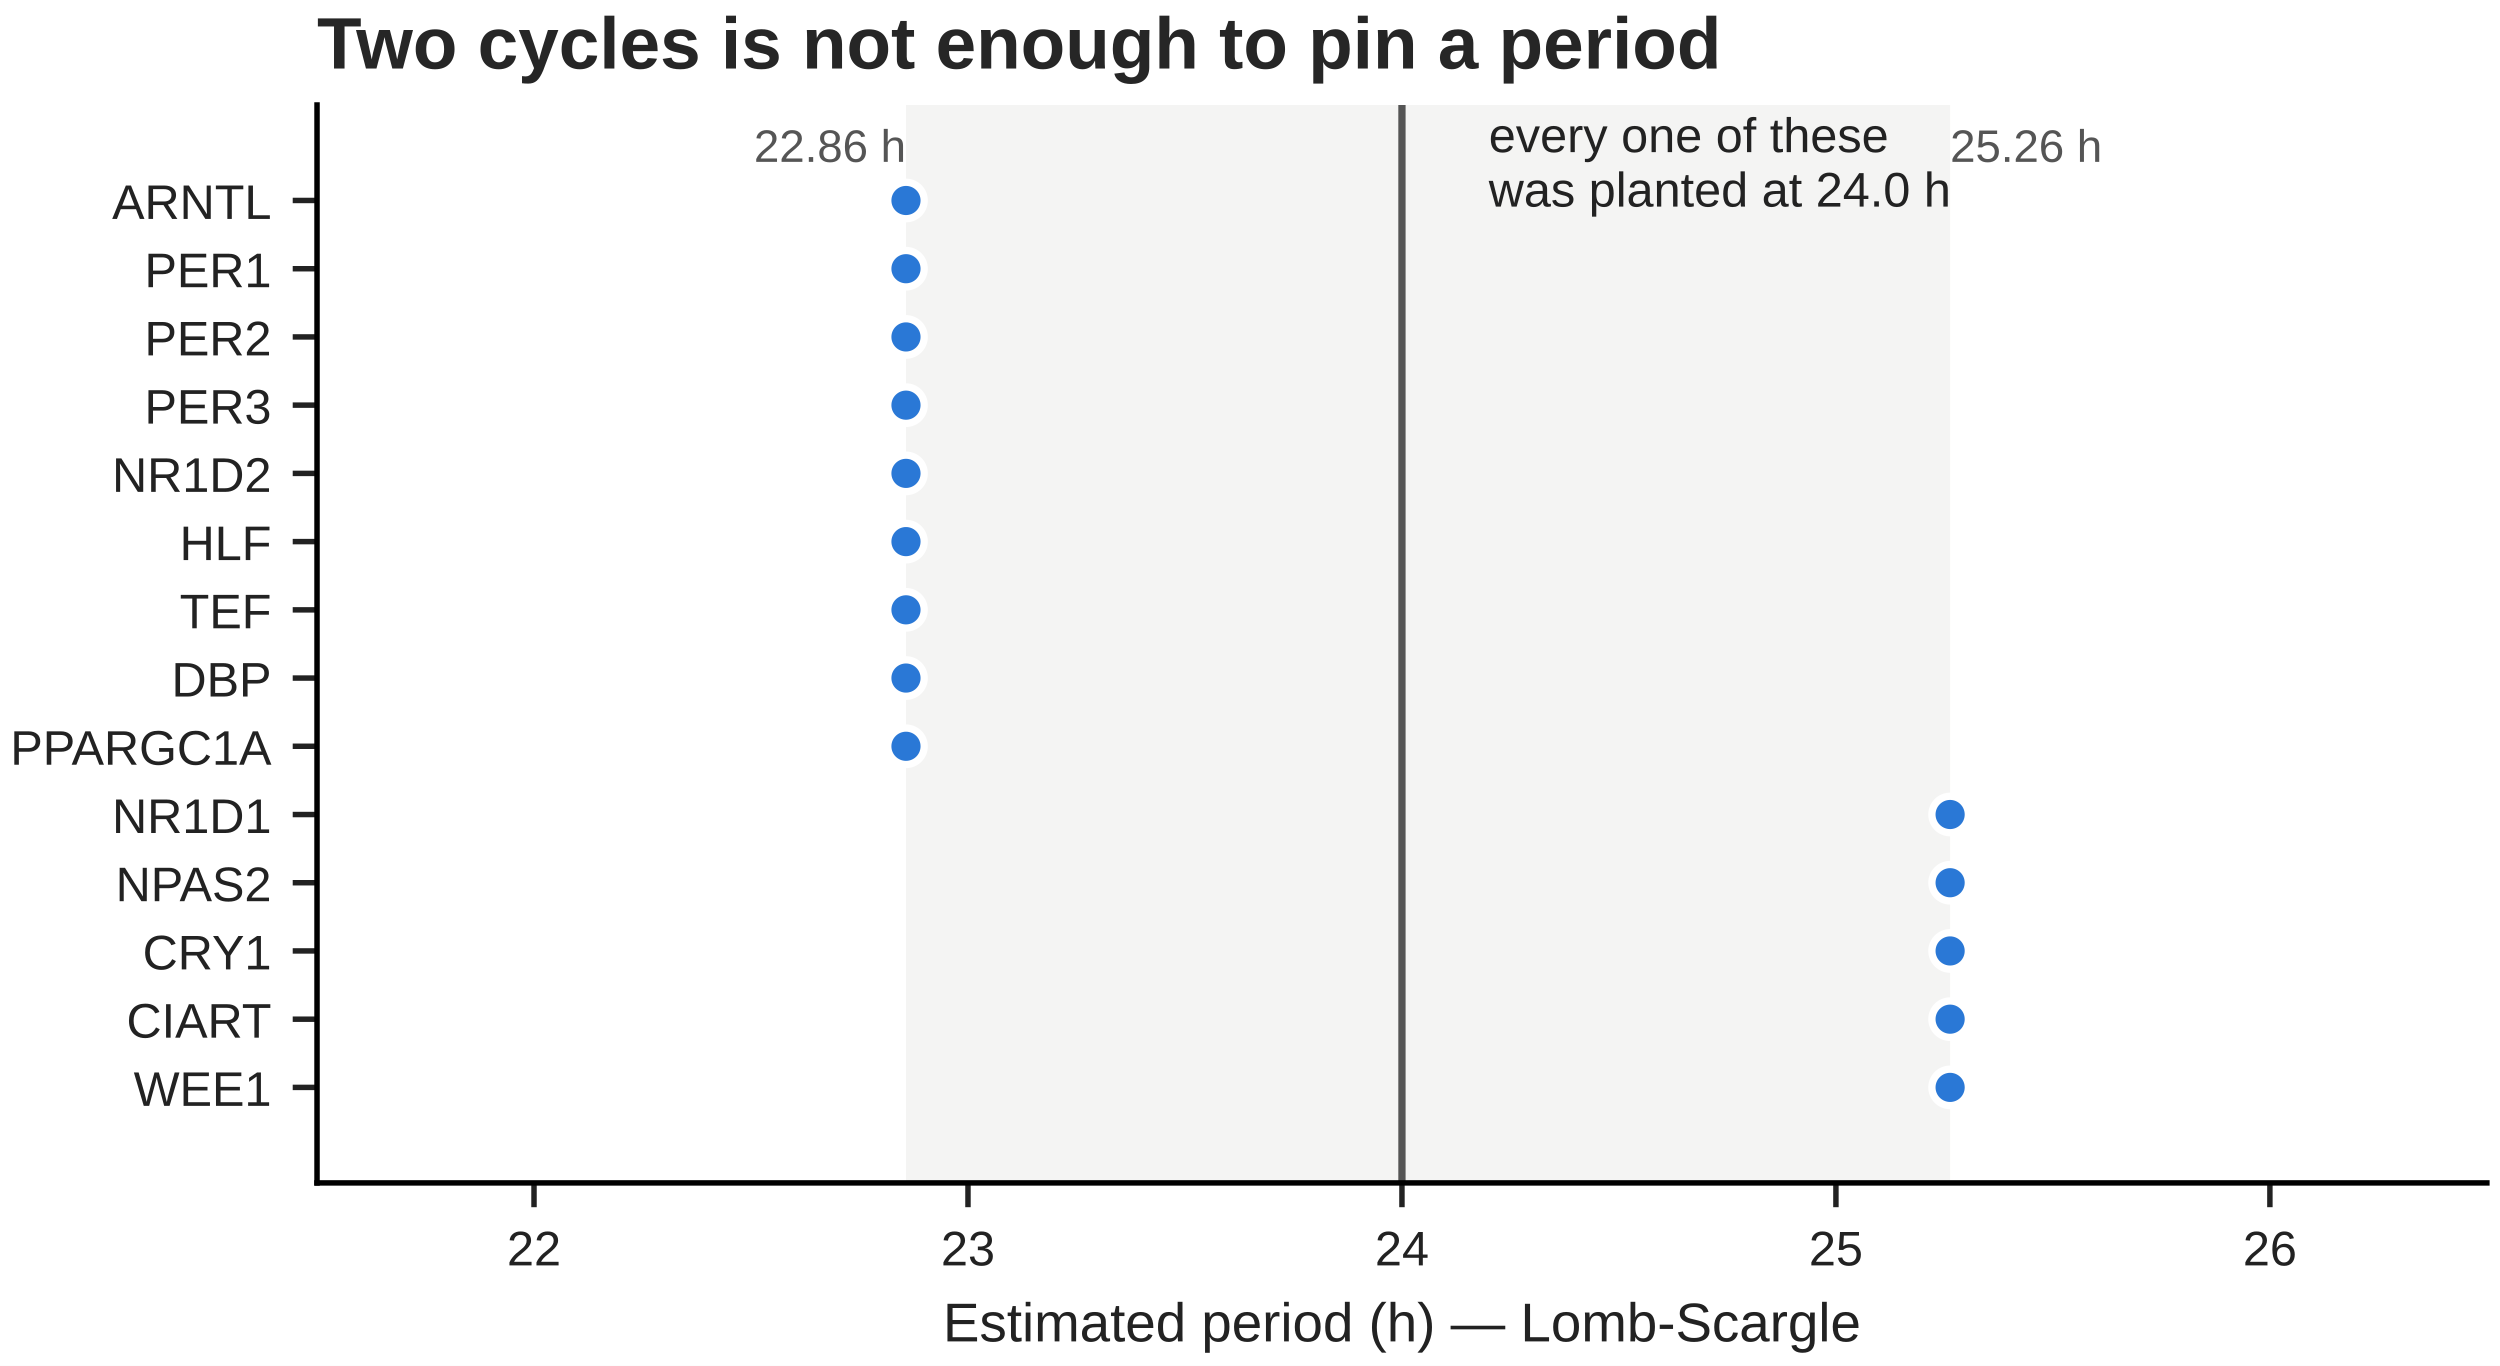
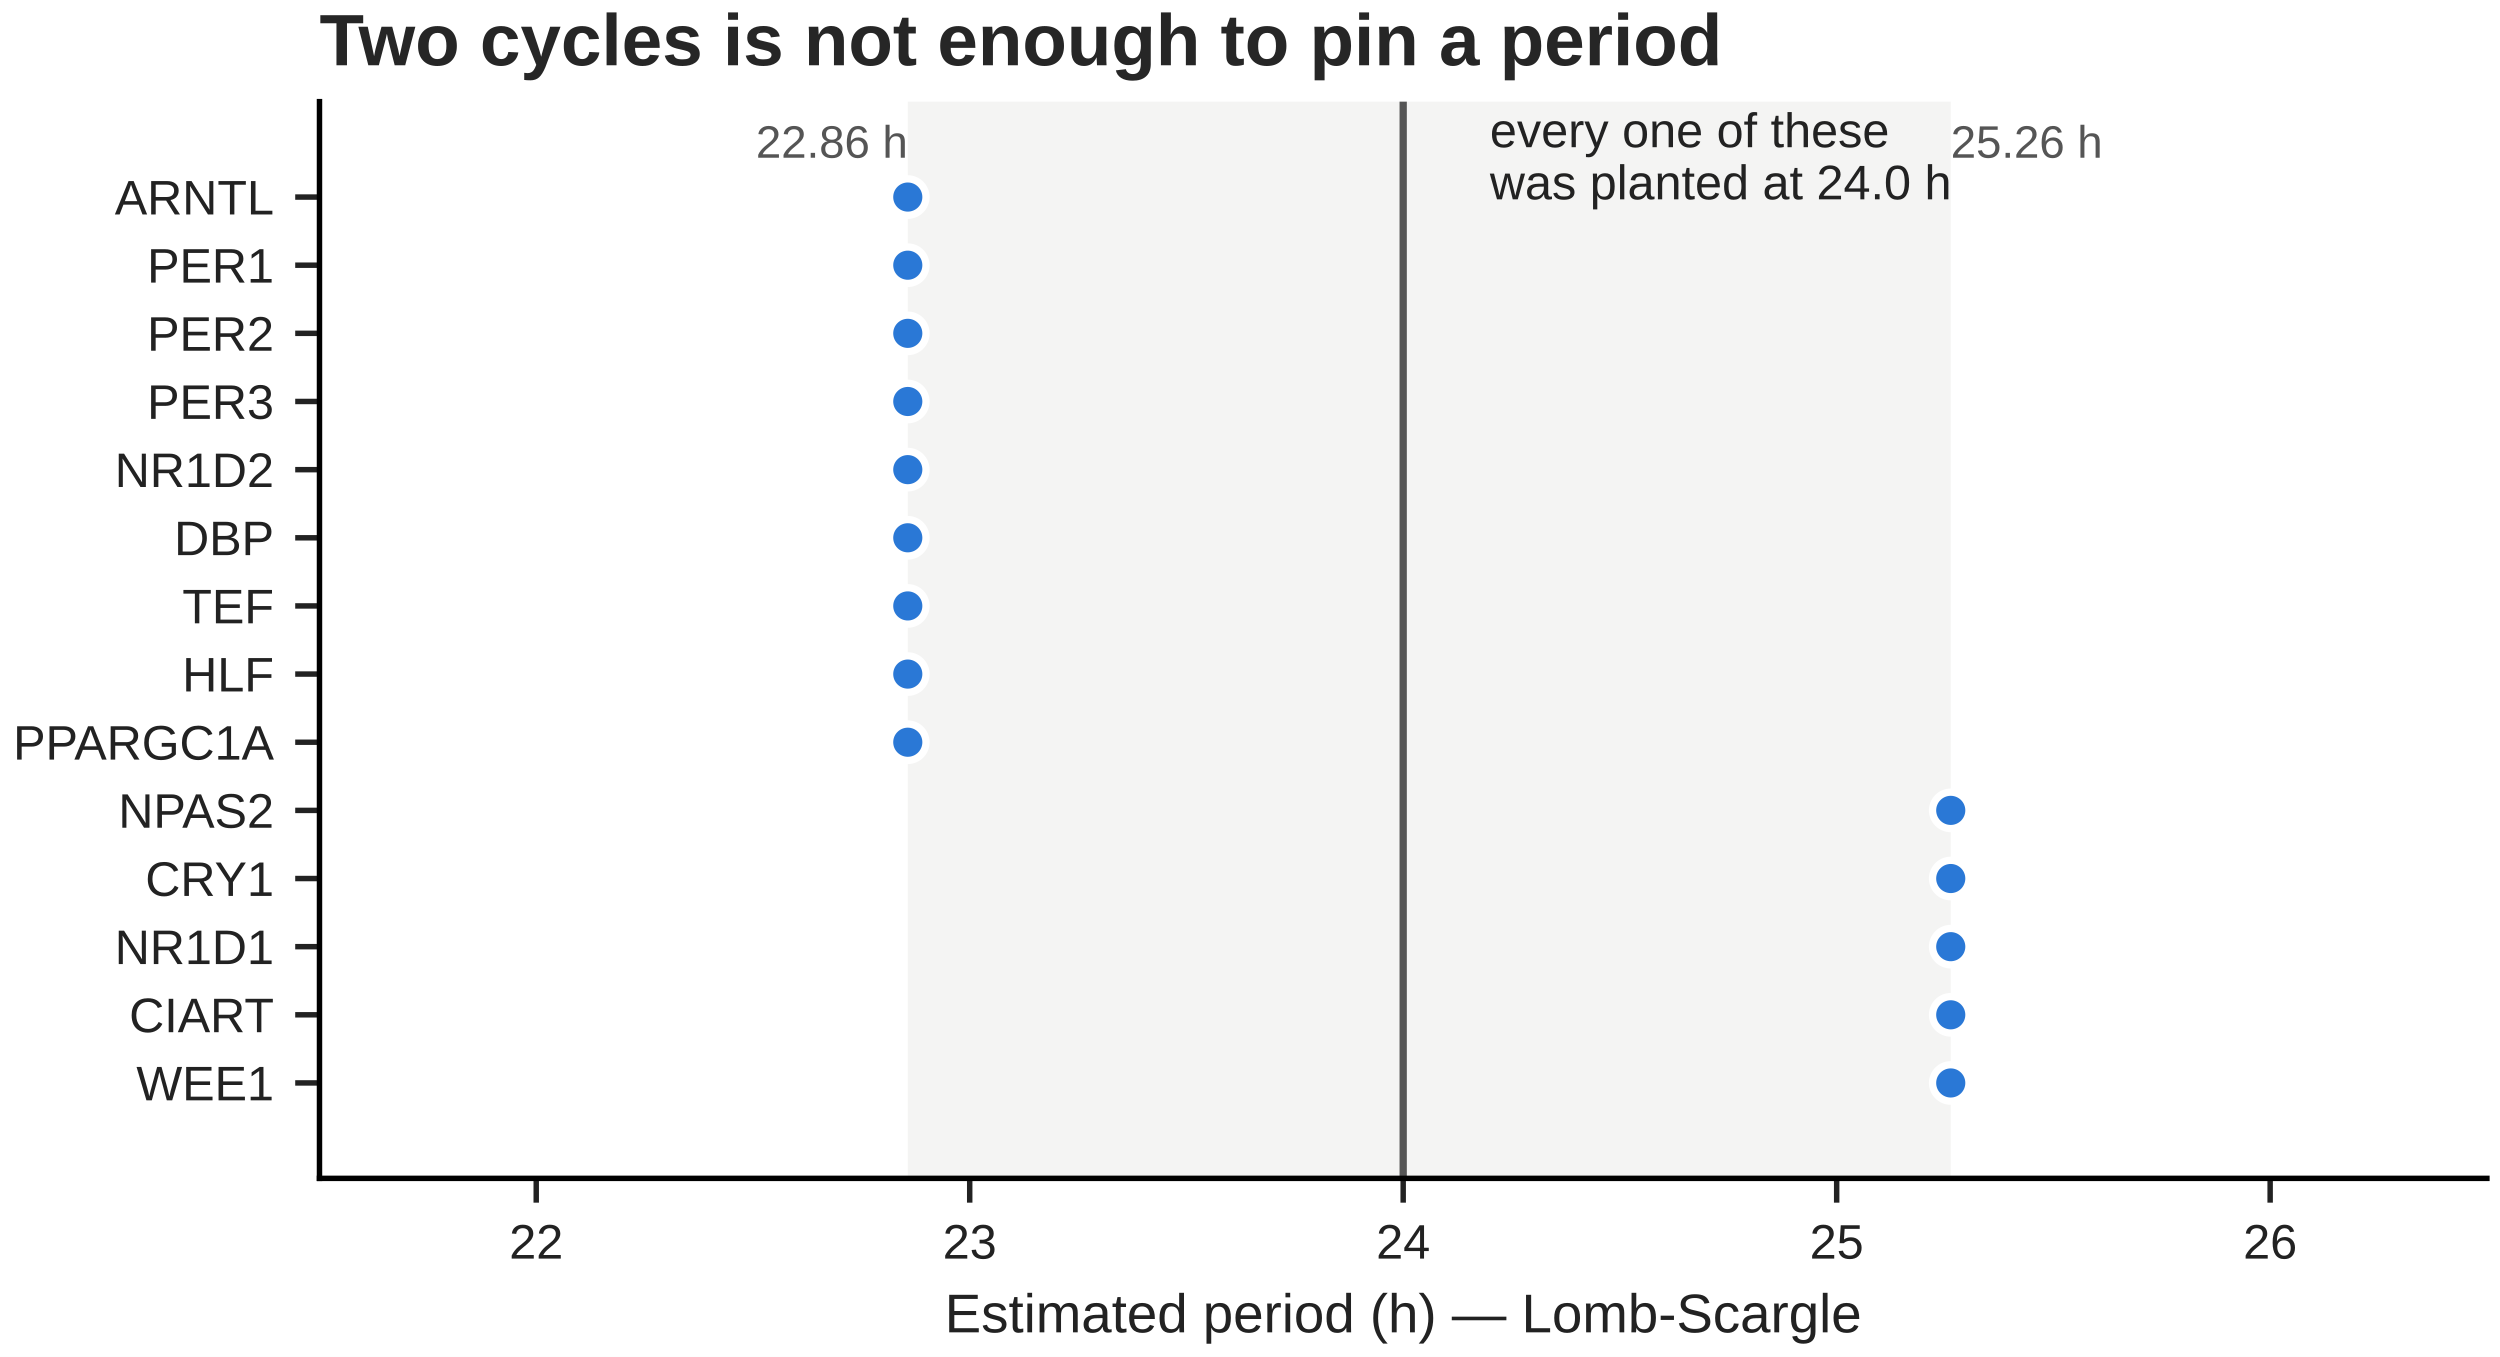
- <svg xmlns="http://www.w3.org/2000/svg" xmlns:xlink="http://www.w3.org/1999/xlink" width="411.456pt" height="224.799pt" viewBox="0 0 411.456 224.799" version="1.1">
+ <svg xmlns="http://www.w3.org/2000/svg" xmlns:xlink="http://www.w3.org/1999/xlink" width="411.921pt" height="223.58pt" viewBox="0 0 411.921 223.58" version="1.1">
  <defs>
    <style type="text/css">*{stroke-linejoin: round; stroke-linecap: butt}</style>
  </defs>
  <g id="figure_1">
    <g id="patch_1">
-       <path d="M 0 224.799  L 411.456 224.799  L 411.456 0  L 0 0  z " style="fill: #ffffff" />
+       <path d="M 0 223.58  L 411.921 223.58  L 411.921 0  L 0 0  z " style="fill: #ffffff" />
    </g>
    <g id="axes_1">
      <g id="patch_2">
-         <path d="M 52.176 194.686  L 409.296 194.686  L 409.296 17.278  L 52.176 17.278  z " style="fill: #ffffff" />
+         <path d="M 52.641 194.157  L 409.761 194.157  L 409.761 16.749  L 52.641 16.749  z " style="fill: #ffffff" />
      </g>
      <g id="patch_3">
-         <path d="M 149.109 194.686  L 320.956 194.686  L 320.956 17.278  L 149.109 17.278  z " clip-path="url(#pfe4f15376c)" style="fill: #f4f4f3" />
+         <path d="M 149.574 194.157  L 321.421 194.157  L 321.421 16.749  L 149.574 16.749  z " clip-path="url(#p8e944ab165)" style="fill: #f4f4f3" />
      </g>
      <g id="matplotlib.axis_1">
        <g id="xtick_1">
          <g id="line2d_1">
            <defs>
-               <path id="m127fa53afa" d="M 0 0  L 0 4  " style="stroke: #222222; stroke-width: 0.9" />
+               <path id="m7387654365" d="M 0 0  L 0 4  " style="stroke: #222222; stroke-width: 0.9" />
            </defs>
            <g>
-               <use xlink:href="#m127fa53afa" x="87.888" y="194.686" style="fill: #222222; stroke: #222222; stroke-width: 0.9" />
+               <use xlink:href="#m7387654365" x="88.353" y="194.157" style="fill: #222222; stroke: #222222; stroke-width: 0.9" />
            </g>
          </g>
          <g id="text_1">
-             <text style="font-size: 8px; font-family: 'Arial', 'Helvetica', 'DejaVu Sans', 'Liberation Sans', sans-serif; text-anchor: middle; fill: #222222" x="87.888" y="208.265" transform="rotate(-0 87.88825 208.2649)">22</text>
+             <text style="font-size: 8px; font-family: 'Arial', 'Helvetica', 'DejaVu Sans', 'Liberation Sans', sans-serif; text-anchor: middle; fill: #222222" x="88.353" y="207.384" transform="rotate(-0 88.35325 207.3836)">22</text>
          </g>
        </g>
        <g id="xtick_2">
          <g id="line2d_2">
            <g>
-               <use xlink:href="#m127fa53afa" x="159.312" y="194.686" style="fill: #222222; stroke: #222222; stroke-width: 0.9" />
+               <use xlink:href="#m7387654365" x="159.777" y="194.157" style="fill: #222222; stroke: #222222; stroke-width: 0.9" />
            </g>
          </g>
          <g id="text_2">
-             <text style="font-size: 8px; font-family: 'Arial', 'Helvetica', 'DejaVu Sans', 'Liberation Sans', sans-serif; text-anchor: middle; fill: #222222" x="159.312" y="208.265" transform="rotate(-0 159.3123 208.2649)">23</text>
+             <text style="font-size: 8px; font-family: 'Arial', 'Helvetica', 'DejaVu Sans', 'Liberation Sans', sans-serif; text-anchor: middle; fill: #222222" x="159.777" y="207.384" transform="rotate(-0 159.7773 207.3836)">23</text>
          </g>
        </g>
        <g id="xtick_3">
          <g id="line2d_3">
            <g>
-               <use xlink:href="#m127fa53afa" x="230.736" y="194.686" style="fill: #222222; stroke: #222222; stroke-width: 0.9" />
+               <use xlink:href="#m7387654365" x="231.201" y="194.157" style="fill: #222222; stroke: #222222; stroke-width: 0.9" />
            </g>
          </g>
          <g id="text_3">
-             <text style="font-size: 8px; font-family: 'Arial', 'Helvetica', 'DejaVu Sans', 'Liberation Sans', sans-serif; text-anchor: middle; fill: #222222" x="230.736" y="208.265" transform="rotate(-0 230.7363 208.2649)">24</text>
+             <text style="font-size: 8px; font-family: 'Arial', 'Helvetica', 'DejaVu Sans', 'Liberation Sans', sans-serif; text-anchor: middle; fill: #222222" x="231.201" y="207.384" transform="rotate(-0 231.2012 207.3836)">24</text>
          </g>
        </g>
        <g id="xtick_4">
          <g id="line2d_4">
            <g>
-               <use xlink:href="#m127fa53afa" x="302.16" y="194.686" style="fill: #222222; stroke: #222222; stroke-width: 0.9" />
+               <use xlink:href="#m7387654365" x="302.625" y="194.157" style="fill: #222222; stroke: #222222; stroke-width: 0.9" />
            </g>
          </g>
          <g id="text_4">
-             <text style="font-size: 8px; font-family: 'Arial', 'Helvetica', 'DejaVu Sans', 'Liberation Sans', sans-serif; text-anchor: middle; fill: #222222" x="302.16" y="208.265" transform="rotate(-0 302.1603 208.2649)">25</text>
+             <text style="font-size: 8px; font-family: 'Arial', 'Helvetica', 'DejaVu Sans', 'Liberation Sans', sans-serif; text-anchor: middle; fill: #222222" x="302.625" y="207.384" transform="rotate(-0 302.6252 207.3836)">25</text>
          </g>
        </g>
        <g id="xtick_5">
          <g id="line2d_5">
            <g>
-               <use xlink:href="#m127fa53afa" x="373.584" y="194.686" style="fill: #222222; stroke: #222222; stroke-width: 0.9" />
+               <use xlink:href="#m7387654365" x="374.049" y="194.157" style="fill: #222222; stroke: #222222; stroke-width: 0.9" />
            </g>
          </g>
          <g id="text_5">
-             <text style="font-size: 8px; font-family: 'Arial', 'Helvetica', 'DejaVu Sans', 'Liberation Sans', sans-serif; text-anchor: middle; fill: #222222" x="373.584" y="208.265" transform="rotate(-0 373.5842 208.2649)">26</text>
+             <text style="font-size: 8px; font-family: 'Arial', 'Helvetica', 'DejaVu Sans', 'Liberation Sans', sans-serif; text-anchor: middle; fill: #222222" x="374.049" y="207.384" transform="rotate(-0 374.0492 207.3836)">26</text>
          </g>
        </g>
        <g id="text_6">
-           <text style="font-size: 9px; font-family: 'Arial', 'Helvetica', 'DejaVu Sans', 'Liberation Sans', sans-serif; text-anchor: middle; fill: #222222" x="230.736" y="220.767" transform="rotate(-0 230.7363 220.7672)">Estimated period (h) — Lomb-Scargle</text>
+           <text style="font-size: 9px; font-family: 'Arial', 'Helvetica', 'DejaVu Sans', 'Liberation Sans', sans-serif; text-anchor: middle; fill: #222222" x="231.201" y="219.525" transform="rotate(-0 231.2012 219.5253)">Estimated period (h) — Lomb-Scargle</text>
        </g>
      </g>
      <g id="matplotlib.axis_2">
        <g id="ytick_1">
          <g id="line2d_6">
            <defs>
-               <path id="mb8064dc377" d="M 0 0  L -4 0  " style="stroke: #222222; stroke-width: 0.9" />
+               <path id="mea5f2c0525" d="M 0 0  L -4 0  " style="stroke: #222222; stroke-width: 0.9" />
            </defs>
            <g>
-               <use xlink:href="#mb8064dc377" x="52.176" y="32.998" style="fill: #222222; stroke: #222222; stroke-width: 0.9" />
+               <use xlink:href="#mea5f2c0525" x="52.641" y="32.469" style="fill: #222222; stroke: #222222; stroke-width: 0.9" />
            </g>
          </g>
          <g id="text_7">
-             <text style="font-size: 8px; font-family: 'Arial', 'Helvetica', 'DejaVu Sans', 'Liberation Sans', sans-serif; text-anchor: end; fill: #222222" x="44.676" y="36.037" transform="rotate(-0 44.67625 36.0372)">ARNTL</text>
+             <text style="font-size: 8px; font-family: 'Arial', 'Helvetica', 'DejaVu Sans', 'Liberation Sans', sans-serif; text-anchor: end; fill: #222222" x="45.141" y="35.332" transform="rotate(-0 45.14125 35.3322)">ARNTL</text>
          </g>
        </g>
        <g id="ytick_2">
          <g id="line2d_7">
            <g>
-               <use xlink:href="#mb8064dc377" x="52.176" y="44.226" style="fill: #222222; stroke: #222222; stroke-width: 0.9" />
+               <use xlink:href="#mea5f2c0525" x="52.641" y="43.697" style="fill: #222222; stroke: #222222; stroke-width: 0.9" />
            </g>
          </g>
          <g id="text_8">
-             <text style="font-size: 8px; font-family: 'Arial', 'Helvetica', 'DejaVu Sans', 'Liberation Sans', sans-serif; text-anchor: end; fill: #222222" x="44.676" y="47.266" transform="rotate(-0 44.67625 47.26555)">PER1</text>
+             <text style="font-size: 8px; font-family: 'Arial', 'Helvetica', 'DejaVu Sans', 'Liberation Sans', sans-serif; text-anchor: end; fill: #222222" x="45.141" y="46.561" transform="rotate(-0 45.14125 46.56055)">PER1</text>
          </g>
        </g>
        <g id="ytick_3">
          <g id="line2d_8">
            <g>
-               <use xlink:href="#mb8064dc377" x="52.176" y="55.455" style="fill: #222222; stroke: #222222; stroke-width: 0.9" />
+               <use xlink:href="#mea5f2c0525" x="52.641" y="54.926" style="fill: #222222; stroke: #222222; stroke-width: 0.9" />
            </g>
          </g>
          <g id="text_9">
-             <text style="font-size: 8px; font-family: 'Arial', 'Helvetica', 'DejaVu Sans', 'Liberation Sans', sans-serif; text-anchor: end; fill: #222222" x="44.676" y="58.494" transform="rotate(-0 44.67625 58.4939)">PER2</text>
+             <text style="font-size: 8px; font-family: 'Arial', 'Helvetica', 'DejaVu Sans', 'Liberation Sans', sans-serif; text-anchor: end; fill: #222222" x="45.141" y="57.789" transform="rotate(-0 45.14125 57.7889)">PER2</text>
          </g>
        </g>
        <g id="ytick_4">
          <g id="line2d_9">
            <g>
-               <use xlink:href="#mb8064dc377" x="52.176" y="66.683" style="fill: #222222; stroke: #222222; stroke-width: 0.9" />
+               <use xlink:href="#mea5f2c0525" x="52.641" y="66.154" style="fill: #222222; stroke: #222222; stroke-width: 0.9" />
            </g>
          </g>
          <g id="text_10">
-             <text style="font-size: 8px; font-family: 'Arial', 'Helvetica', 'DejaVu Sans', 'Liberation Sans', sans-serif; text-anchor: end; fill: #222222" x="44.676" y="69.722" transform="rotate(-0 44.67625 69.72226)">PER3</text>
+             <text style="font-size: 8px; font-family: 'Arial', 'Helvetica', 'DejaVu Sans', 'Liberation Sans', sans-serif; text-anchor: end; fill: #222222" x="45.141" y="69.017" transform="rotate(-0 45.14125 69.01726)">PER3</text>
          </g>
        </g>
        <g id="ytick_5">
          <g id="line2d_10">
            <g>
-               <use xlink:href="#mb8064dc377" x="52.176" y="77.911" style="fill: #222222; stroke: #222222; stroke-width: 0.9" />
+               <use xlink:href="#mea5f2c0525" x="52.641" y="77.382" style="fill: #222222; stroke: #222222; stroke-width: 0.9" />
            </g>
          </g>
          <g id="text_11">
-             <text style="font-size: 8px; font-family: 'Arial', 'Helvetica', 'DejaVu Sans', 'Liberation Sans', sans-serif; text-anchor: end; fill: #222222" x="44.676" y="80.951" transform="rotate(-0 44.67625 80.95061)">NR1D2</text>
+             <text style="font-size: 8px; font-family: 'Arial', 'Helvetica', 'DejaVu Sans', 'Liberation Sans', sans-serif; text-anchor: end; fill: #222222" x="45.141" y="80.246" transform="rotate(-0 45.14125 80.24561)">NR1D2</text>
          </g>
        </g>
        <g id="ytick_6">
          <g id="line2d_11">
            <g>
-               <use xlink:href="#mb8064dc377" x="52.176" y="89.14" style="fill: #222222; stroke: #222222; stroke-width: 0.9" />
+               <use xlink:href="#mea5f2c0525" x="52.641" y="88.611" style="fill: #222222; stroke: #222222; stroke-width: 0.9" />
            </g>
          </g>
          <g id="text_12">
-             <text style="font-size: 8px; font-family: 'Arial', 'Helvetica', 'DejaVu Sans', 'Liberation Sans', sans-serif; text-anchor: end; fill: #222222" x="44.676" y="92.179" transform="rotate(-0 44.67625 92.17897)">HLF</text>
+             <text style="font-size: 8px; font-family: 'Arial', 'Helvetica', 'DejaVu Sans', 'Liberation Sans', sans-serif; text-anchor: end; fill: #222222" x="45.141" y="91.474" transform="rotate(-0 45.14125 91.47397)">DBP</text>
          </g>
        </g>
        <g id="ytick_7">
          <g id="line2d_12">
            <g>
-               <use xlink:href="#mb8064dc377" x="52.176" y="100.368" style="fill: #222222; stroke: #222222; stroke-width: 0.9" />
+               <use xlink:href="#mea5f2c0525" x="52.641" y="99.839" style="fill: #222222; stroke: #222222; stroke-width: 0.9" />
            </g>
          </g>
          <g id="text_13">
-             <text style="font-size: 8px; font-family: 'Arial', 'Helvetica', 'DejaVu Sans', 'Liberation Sans', sans-serif; text-anchor: end; fill: #222222" x="44.676" y="103.407" transform="rotate(-0 44.67625 103.4073)">TEF</text>
+             <text style="font-size: 8px; font-family: 'Arial', 'Helvetica', 'DejaVu Sans', 'Liberation Sans', sans-serif; text-anchor: end; fill: #222222" x="45.141" y="102.702" transform="rotate(-0 45.14125 102.7023)">TEF</text>
          </g>
        </g>
        <g id="ytick_8">
          <g id="line2d_13">
            <g>
-               <use xlink:href="#mb8064dc377" x="52.176" y="111.596" style="fill: #222222; stroke: #222222; stroke-width: 0.9" />
+               <use xlink:href="#mea5f2c0525" x="52.641" y="111.068" style="fill: #222222; stroke: #222222; stroke-width: 0.9" />
            </g>
          </g>
          <g id="text_14">
-             <text style="font-size: 8px; font-family: 'Arial', 'Helvetica', 'DejaVu Sans', 'Liberation Sans', sans-serif; text-anchor: end; fill: #222222" x="44.676" y="114.636" transform="rotate(-0 44.67625 114.6357)">DBP</text>
+             <text style="font-size: 8px; font-family: 'Arial', 'Helvetica', 'DejaVu Sans', 'Liberation Sans', sans-serif; text-anchor: end; fill: #222222" x="45.141" y="113.931" transform="rotate(-0 45.14125 113.9307)">HLF</text>
          </g>
        </g>
        <g id="ytick_9">
          <g id="line2d_14">
            <g>
-               <use xlink:href="#mb8064dc377" x="52.176" y="122.825" style="fill: #222222; stroke: #222222; stroke-width: 0.9" />
+               <use xlink:href="#mea5f2c0525" x="52.641" y="122.296" style="fill: #222222; stroke: #222222; stroke-width: 0.9" />
            </g>
          </g>
          <g id="text_15">
-             <text style="font-size: 8px; font-family: 'Arial', 'Helvetica', 'DejaVu Sans', 'Liberation Sans', sans-serif; text-anchor: end; fill: #222222" x="44.676" y="125.864" transform="rotate(-0 44.67625 125.864)">PPARGC1A</text>
+             <text style="font-size: 8px; font-family: 'Arial', 'Helvetica', 'DejaVu Sans', 'Liberation Sans', sans-serif; text-anchor: end; fill: #222222" x="45.141" y="125.159" transform="rotate(-0 45.14125 125.159)">PPARGC1A</text>
          </g>
        </g>
        <g id="ytick_10">
          <g id="line2d_15">
            <g>
-               <use xlink:href="#mb8064dc377" x="52.176" y="134.053" style="fill: #222222; stroke: #222222; stroke-width: 0.9" />
+               <use xlink:href="#mea5f2c0525" x="52.641" y="133.524" style="fill: #222222; stroke: #222222; stroke-width: 0.9" />
            </g>
          </g>
          <g id="text_16">
-             <text style="font-size: 8px; font-family: 'Arial', 'Helvetica', 'DejaVu Sans', 'Liberation Sans', sans-serif; text-anchor: end; fill: #222222" x="44.676" y="137.092" transform="rotate(-0 44.67625 137.0924)">NR1D1</text>
+             <text style="font-size: 8px; font-family: 'Arial', 'Helvetica', 'DejaVu Sans', 'Liberation Sans', sans-serif; text-anchor: end; fill: #222222" x="45.141" y="136.387" transform="rotate(-0 45.14125 136.3874)">NPAS2</text>
          </g>
        </g>
        <g id="ytick_11">
          <g id="line2d_16">
            <g>
-               <use xlink:href="#mb8064dc377" x="52.176" y="145.281" style="fill: #222222; stroke: #222222; stroke-width: 0.9" />
+               <use xlink:href="#mea5f2c0525" x="52.641" y="144.753" style="fill: #222222; stroke: #222222; stroke-width: 0.9" />
            </g>
          </g>
          <g id="text_17">
-             <text style="font-size: 8px; font-family: 'Arial', 'Helvetica', 'DejaVu Sans', 'Liberation Sans', sans-serif; text-anchor: end; fill: #222222" x="44.676" y="148.321" transform="rotate(-0 44.67625 148.3207)">NPAS2</text>
+             <text style="font-size: 8px; font-family: 'Arial', 'Helvetica', 'DejaVu Sans', 'Liberation Sans', sans-serif; text-anchor: end; fill: #222222" x="45.141" y="147.616" transform="rotate(-0 45.14125 147.6157)">CRY1</text>
          </g>
        </g>
        <g id="ytick_12">
          <g id="line2d_17">
            <g>
-               <use xlink:href="#mb8064dc377" x="52.176" y="156.51" style="fill: #222222; stroke: #222222; stroke-width: 0.9" />
+               <use xlink:href="#mea5f2c0525" x="52.641" y="155.981" style="fill: #222222; stroke: #222222; stroke-width: 0.9" />
            </g>
          </g>
          <g id="text_18">
-             <text style="font-size: 8px; font-family: 'Arial', 'Helvetica', 'DejaVu Sans', 'Liberation Sans', sans-serif; text-anchor: end; fill: #222222" x="44.676" y="159.549" transform="rotate(-0 44.67625 159.5491)">CRY1</text>
+             <text style="font-size: 8px; font-family: 'Arial', 'Helvetica', 'DejaVu Sans', 'Liberation Sans', sans-serif; text-anchor: end; fill: #222222" x="45.141" y="158.844" transform="rotate(-0 45.14125 158.8441)">NR1D1</text>
          </g>
        </g>
        <g id="ytick_13">
          <g id="line2d_18">
            <g>
-               <use xlink:href="#mb8064dc377" x="52.176" y="167.738" style="fill: #222222; stroke: #222222; stroke-width: 0.9" />
+               <use xlink:href="#mea5f2c0525" x="52.641" y="167.209" style="fill: #222222; stroke: #222222; stroke-width: 0.9" />
            </g>
          </g>
          <g id="text_19">
-             <text style="font-size: 8px; font-family: 'Arial', 'Helvetica', 'DejaVu Sans', 'Liberation Sans', sans-serif; text-anchor: end; fill: #222222" x="44.676" y="170.777" transform="rotate(-0 44.67625 170.7774)">CIART</text>
+             <text style="font-size: 8px; font-family: 'Arial', 'Helvetica', 'DejaVu Sans', 'Liberation Sans', sans-serif; text-anchor: end; fill: #222222" x="45.141" y="170.072" transform="rotate(-0 45.14125 170.0724)">CIART</text>
          </g>
        </g>
        <g id="ytick_14">
          <g id="line2d_19">
            <g>
-               <use xlink:href="#mb8064dc377" x="52.176" y="178.966" style="fill: #222222; stroke: #222222; stroke-width: 0.9" />
+               <use xlink:href="#mea5f2c0525" x="52.641" y="178.438" style="fill: #222222; stroke: #222222; stroke-width: 0.9" />
            </g>
          </g>
          <g id="text_20">
-             <text style="font-size: 8px; font-family: 'Arial', 'Helvetica', 'DejaVu Sans', 'Liberation Sans', sans-serif; text-anchor: end; fill: #222222" x="44.676" y="182.006" transform="rotate(-0 44.67625 182.0058)">WEE1</text>
+             <text style="font-size: 8px; font-family: 'Arial', 'Helvetica', 'DejaVu Sans', 'Liberation Sans', sans-serif; text-anchor: end; fill: #222222" x="45.141" y="181.301" transform="rotate(-0 45.14125 181.3008)">WEE1</text>
          </g>
        </g>
      </g>
      <g id="line2d_20">
-         <path d="M 230.736 194.686  L 230.736 17.278  " clip-path="url(#pfe4f15376c)" style="fill: none; stroke: #555555; stroke-width: 1.2; stroke-linecap: round" />
+         <path d="M 231.201 194.157  L 231.201 16.749  " clip-path="url(#p8e944ab165)" style="fill: none; stroke: #555555; stroke-width: 1.2; stroke-linecap: round" />
      </g>
      <g id="patch_4">
-         <path d="M 52.176 194.686  L 52.176 17.278  " style="fill: none; stroke: #000000; stroke-width: 0.9; stroke-linejoin: miter; stroke-linecap: square" />
+         <path d="M 52.641 194.157  L 52.641 16.749  " style="fill: none; stroke: #000000; stroke-width: 0.9; stroke-linejoin: miter; stroke-linecap: square" />
      </g>
      <g id="patch_5">
-         <path d="M 52.176 194.686  L 409.296 194.686  " style="fill: none; stroke: #000000; stroke-width: 0.9; stroke-linejoin: miter; stroke-linecap: square" />
+         <path d="M 52.641 194.157  L 409.761 194.157  " style="fill: none; stroke: #000000; stroke-width: 0.9; stroke-linejoin: miter; stroke-linecap: square" />
      </g>
      <g id="line2d_21">
        <defs>
-           <path id="m5ee53e62fa" d="M 0 3  C 0.796 3 1.559 2.684 2.121 2.121  C 2.684 1.559 3 0.796 3 0  C 3 -0.796 2.684 -1.559 2.121 -2.121  C 1.559 -2.684 0.796 -3 0 -3  C -0.796 -3 -1.559 -2.684 -2.121 -2.121  C -2.684 -1.559 -3 -0.796 -3 0  C -3 0.796 -2.684 1.559 -2.121 2.121  C -1.559 2.684 -0.796 3 0 3  z " style="stroke: #ffffff; stroke-width: 1.2" />
+           <path id="m9de3f732e8" d="M 0 3  C 0.796 3 1.559 2.684 2.121 2.121  C 2.684 1.559 3 0.796 3 0  C 3 -0.796 2.684 -1.559 2.121 -2.121  C 1.559 -2.684 0.796 -3 0 -3  C -0.796 -3 -1.559 -2.684 -2.121 -2.121  C -2.684 -1.559 -3 -0.796 -3 0  C -3 0.796 -2.684 1.559 -2.121 2.121  C -1.559 2.684 -0.796 3 0 3  z " style="stroke: #ffffff; stroke-width: 1.2" />
        </defs>
-         <g clip-path="url(#pfe4f15376c)">
-           <use xlink:href="#m5ee53e62fa" x="149.109" y="32.998" style="fill: #2a78d6; stroke: #ffffff; stroke-width: 1.2" />
-           <use xlink:href="#m5ee53e62fa" x="149.109" y="44.226" style="fill: #2a78d6; stroke: #ffffff; stroke-width: 1.2" />
-           <use xlink:href="#m5ee53e62fa" x="149.109" y="55.455" style="fill: #2a78d6; stroke: #ffffff; stroke-width: 1.2" />
-           <use xlink:href="#m5ee53e62fa" x="149.109" y="66.683" style="fill: #2a78d6; stroke: #ffffff; stroke-width: 1.2" />
-           <use xlink:href="#m5ee53e62fa" x="149.109" y="77.911" style="fill: #2a78d6; stroke: #ffffff; stroke-width: 1.2" />
-           <use xlink:href="#m5ee53e62fa" x="149.109" y="89.14" style="fill: #2a78d6; stroke: #ffffff; stroke-width: 1.2" />
-           <use xlink:href="#m5ee53e62fa" x="149.109" y="100.368" style="fill: #2a78d6; stroke: #ffffff; stroke-width: 1.2" />
-           <use xlink:href="#m5ee53e62fa" x="149.109" y="111.596" style="fill: #2a78d6; stroke: #ffffff; stroke-width: 1.2" />
-           <use xlink:href="#m5ee53e62fa" x="149.109" y="122.825" style="fill: #2a78d6; stroke: #ffffff; stroke-width: 1.2" />
-           <use xlink:href="#m5ee53e62fa" x="320.956" y="134.053" style="fill: #2a78d6; stroke: #ffffff; stroke-width: 1.2" />
-           <use xlink:href="#m5ee53e62fa" x="320.956" y="145.281" style="fill: #2a78d6; stroke: #ffffff; stroke-width: 1.2" />
-           <use xlink:href="#m5ee53e62fa" x="320.956" y="156.51" style="fill: #2a78d6; stroke: #ffffff; stroke-width: 1.2" />
-           <use xlink:href="#m5ee53e62fa" x="320.956" y="167.738" style="fill: #2a78d6; stroke: #ffffff; stroke-width: 1.2" />
-           <use xlink:href="#m5ee53e62fa" x="320.956" y="178.966" style="fill: #2a78d6; stroke: #ffffff; stroke-width: 1.2" />
+         <g clip-path="url(#p8e944ab165)">
+           <use xlink:href="#m9de3f732e8" x="149.574" y="32.469" style="fill: #2a78d6; stroke: #ffffff; stroke-width: 1.2" />
+           <use xlink:href="#m9de3f732e8" x="149.574" y="43.697" style="fill: #2a78d6; stroke: #ffffff; stroke-width: 1.2" />
+           <use xlink:href="#m9de3f732e8" x="149.574" y="54.926" style="fill: #2a78d6; stroke: #ffffff; stroke-width: 1.2" />
+           <use xlink:href="#m9de3f732e8" x="149.574" y="66.154" style="fill: #2a78d6; stroke: #ffffff; stroke-width: 1.2" />
+           <use xlink:href="#m9de3f732e8" x="149.574" y="77.382" style="fill: #2a78d6; stroke: #ffffff; stroke-width: 1.2" />
+           <use xlink:href="#m9de3f732e8" x="149.574" y="88.611" style="fill: #2a78d6; stroke: #ffffff; stroke-width: 1.2" />
+           <use xlink:href="#m9de3f732e8" x="149.574" y="99.839" style="fill: #2a78d6; stroke: #ffffff; stroke-width: 1.2" />
+           <use xlink:href="#m9de3f732e8" x="149.574" y="111.068" style="fill: #2a78d6; stroke: #ffffff; stroke-width: 1.2" />
+           <use xlink:href="#m9de3f732e8" x="149.574" y="122.296" style="fill: #2a78d6; stroke: #ffffff; stroke-width: 1.2" />
+           <use xlink:href="#m9de3f732e8" x="321.421" y="133.524" style="fill: #2a78d6; stroke: #ffffff; stroke-width: 1.2" />
+           <use xlink:href="#m9de3f732e8" x="321.421" y="144.753" style="fill: #2a78d6; stroke: #ffffff; stroke-width: 1.2" />
+           <use xlink:href="#m9de3f732e8" x="321.421" y="155.981" style="fill: #2a78d6; stroke: #ffffff; stroke-width: 1.2" />
+           <use xlink:href="#m9de3f732e8" x="321.421" y="167.209" style="fill: #2a78d6; stroke: #ffffff; stroke-width: 1.2" />
+           <use xlink:href="#m9de3f732e8" x="321.421" y="178.438" style="fill: #2a78d6; stroke: #ffffff; stroke-width: 1.2" />
        </g>
      </g>
      <g id="text_21">
-         <text style="font-size: 8px; font-family: 'Arial', 'Helvetica', 'DejaVu Sans', 'Liberation Sans', sans-serif; fill: #222222" transform="translate(245.0211 25.04113)">every one of these</text>
-         <text style="font-size: 8px; font-family: 'Arial', 'Helvetica', 'DejaVu Sans', 'Liberation Sans', sans-serif; fill: #222222" transform="translate(245.0211 33.99938)">was planted at 24.0 h</text>
+         <text style="font-size: 8px; font-family: 'Arial', 'Helvetica', 'DejaVu Sans', 'Liberation Sans', sans-serif; fill: #222222" transform="translate(245.4861 24.25738)">every one of these</text>
+         <text style="font-size: 8px; font-family: 'Arial', 'Helvetica', 'DejaVu Sans', 'Liberation Sans', sans-serif; fill: #222222" transform="translate(245.4861 32.84113)">was planted at 24.0 h</text>
      </g>
      <g id="text_22">
-         <text style="font-size: 7.5px; font-family: 'Arial', 'Helvetica', 'DejaVu Sans', 'Liberation Sans', sans-serif; text-anchor: end; fill: #555555" x="149.109" y="26.646" transform="rotate(-0 149.1088 26.64609)">22.86 h</text>
+         <text style="font-size: 7.5px; font-family: 'Arial', 'Helvetica', 'DejaVu Sans', 'Liberation Sans', sans-serif; text-anchor: end; fill: #555555" x="149.574" y="25.987" transform="rotate(-0 149.5738 25.98667)">22.86 h</text>
      </g>
      <g id="text_23">
-         <text style="font-size: 7.5px; font-family: 'Arial', 'Helvetica', 'DejaVu Sans', 'Liberation Sans', sans-serif; text-anchor: start; fill: #555555" x="320.956" y="26.646" transform="rotate(-0 320.956 26.64609)">25.26 h</text>
+         <text style="font-size: 7.5px; font-family: 'Arial', 'Helvetica', 'DejaVu Sans', 'Liberation Sans', sans-serif; text-anchor: start; fill: #555555" x="321.421" y="25.987" transform="rotate(-0 321.421 25.98667)">25.26 h</text>
      </g>
      <g id="text_24">
-         <text style="font-weight: 700; font-size: 12px; font-family: 'Arial', 'Helvetica', 'DejaVu Sans', 'Liberation Sans', sans-serif; text-anchor: start; fill: #262626" x="52.176" y="11.278" transform="rotate(-0 52.17625 11.27812)">Two cycles is not enough to pin a period</text>
+         <text style="font-weight: 700; font-size: 12px; font-family: 'Arial', 'Helvetica', 'DejaVu Sans', 'Liberation Sans', sans-serif; text-anchor: start; fill: #262626" x="52.641" y="10.749" transform="rotate(-0 52.64125 10.74938)">Two cycles is not enough to pin a period</text>
      </g>
    </g>
  </g>
  <defs>
-     <clipPath id="pfe4f15376c">
-       <rect x="52.176" y="17.278" width="357.12" height="177.408" />
+     <clipPath id="p8e944ab165">
+       <rect x="52.641" y="16.749" width="357.12" height="177.408" />
    </clipPath>
  </defs>
</svg>
